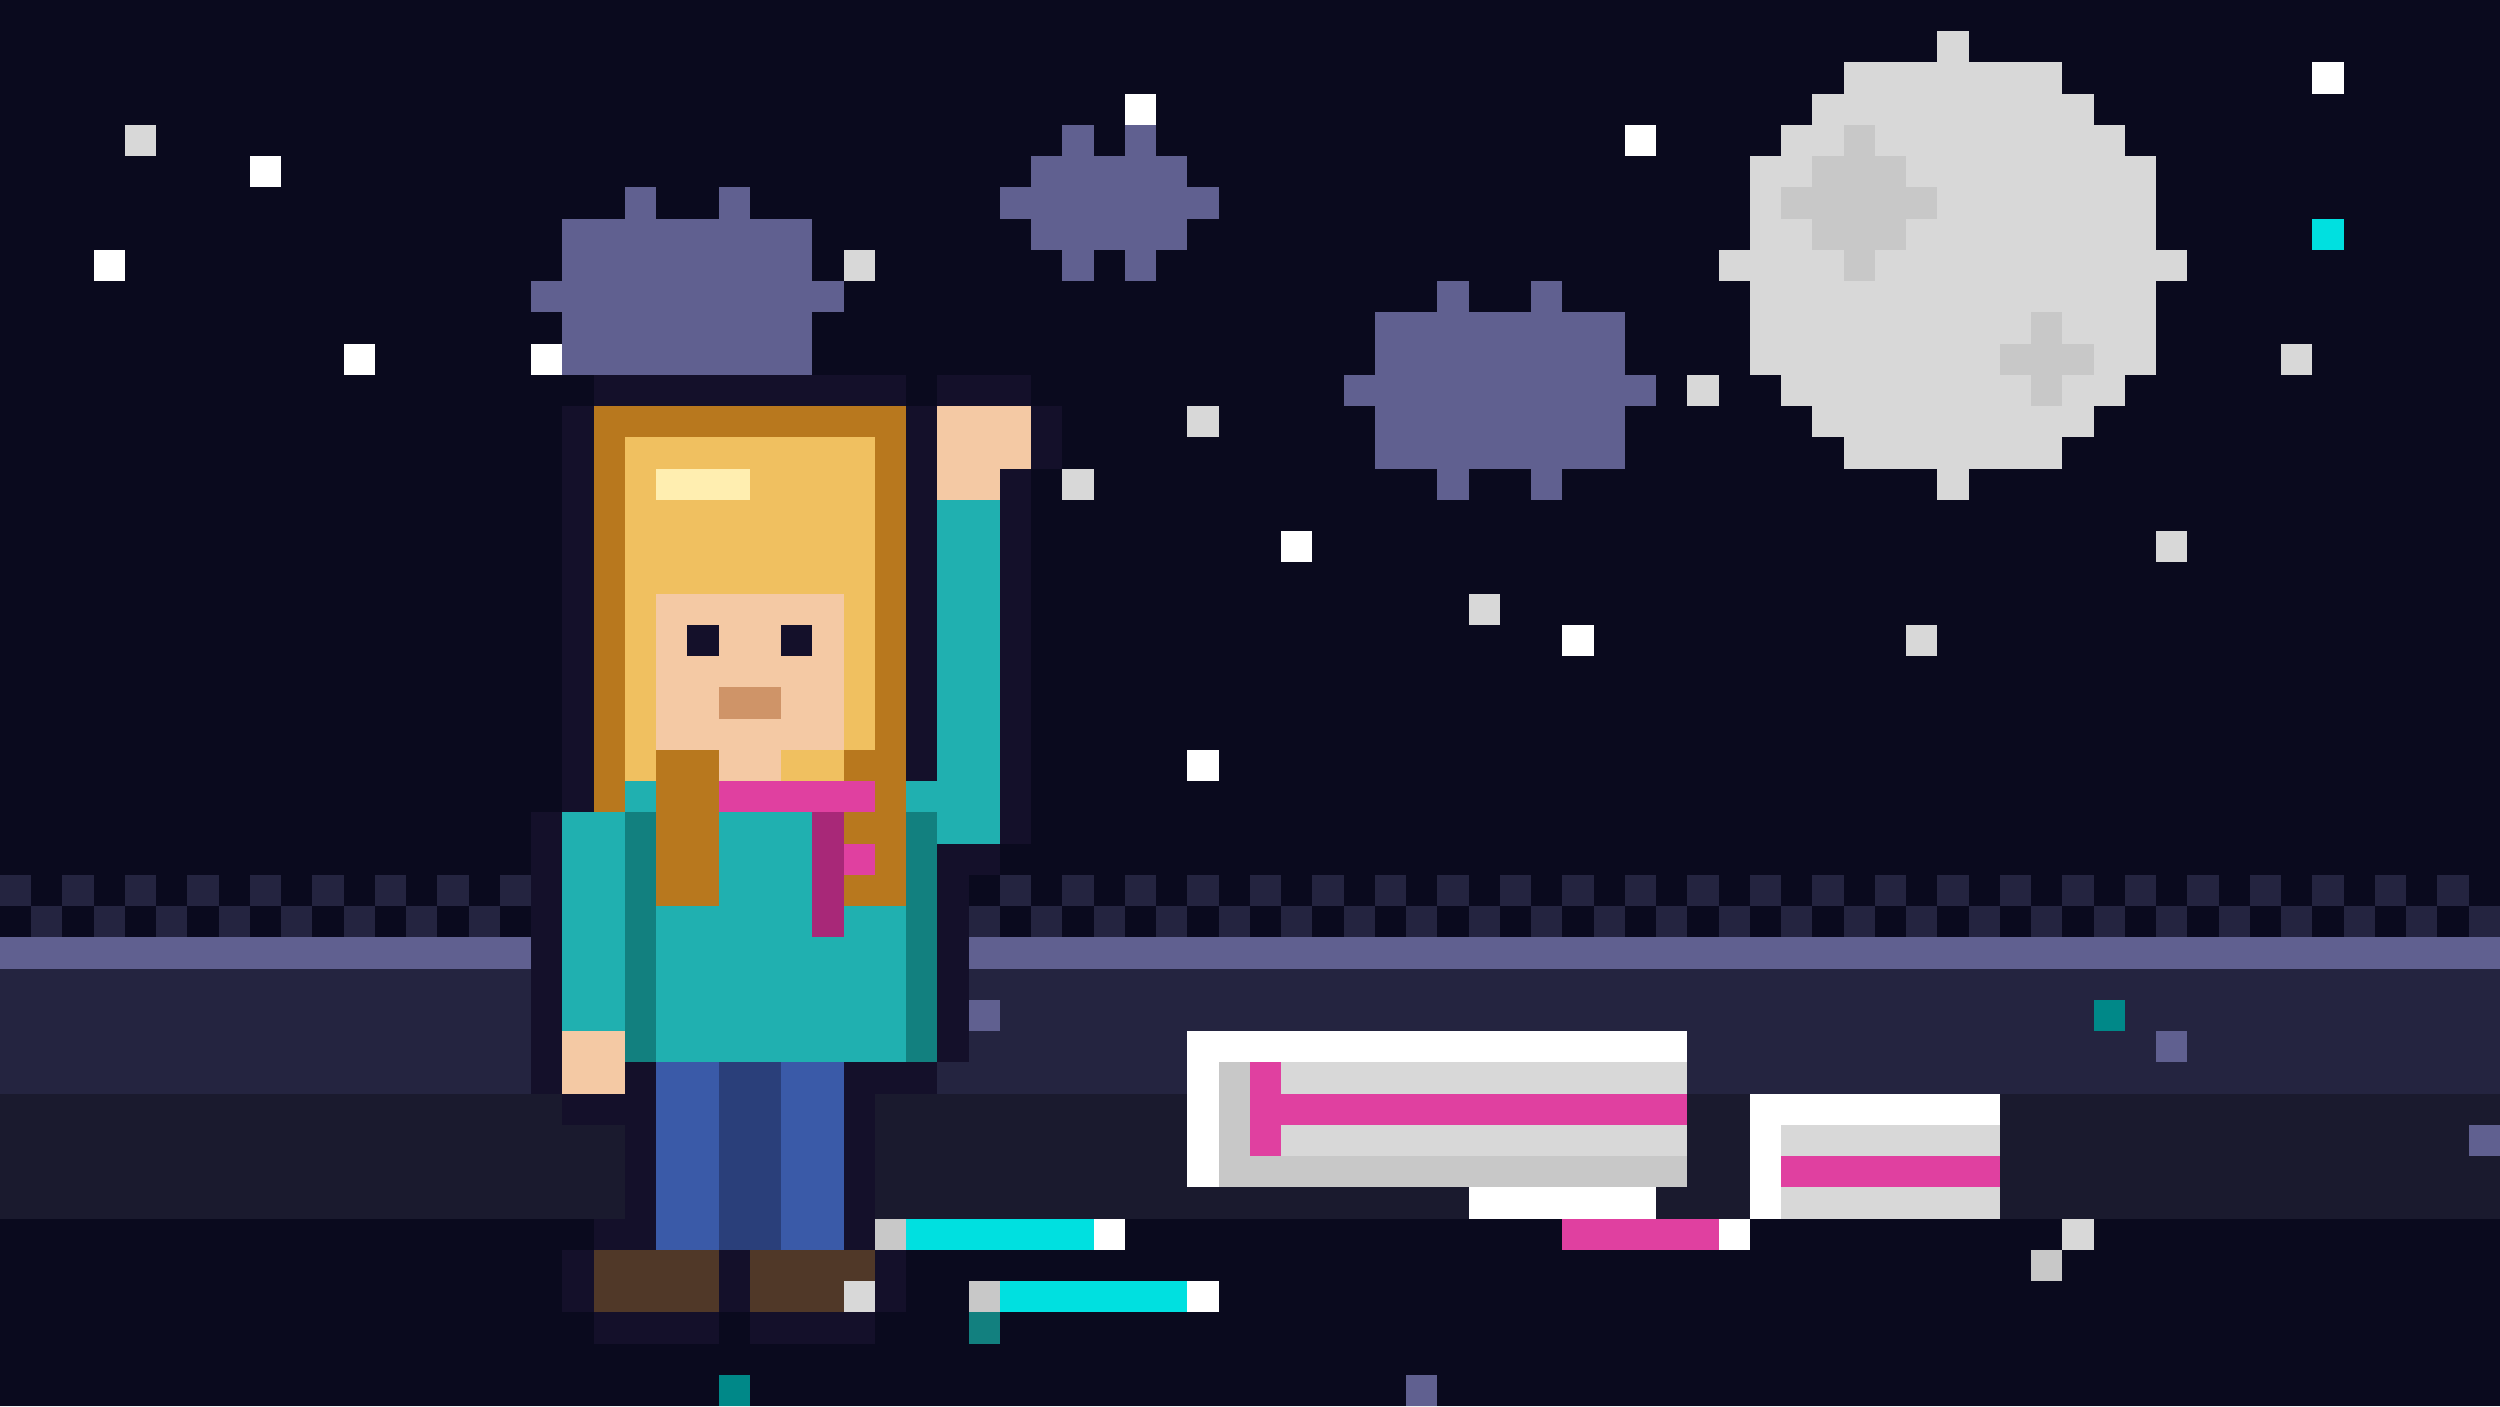
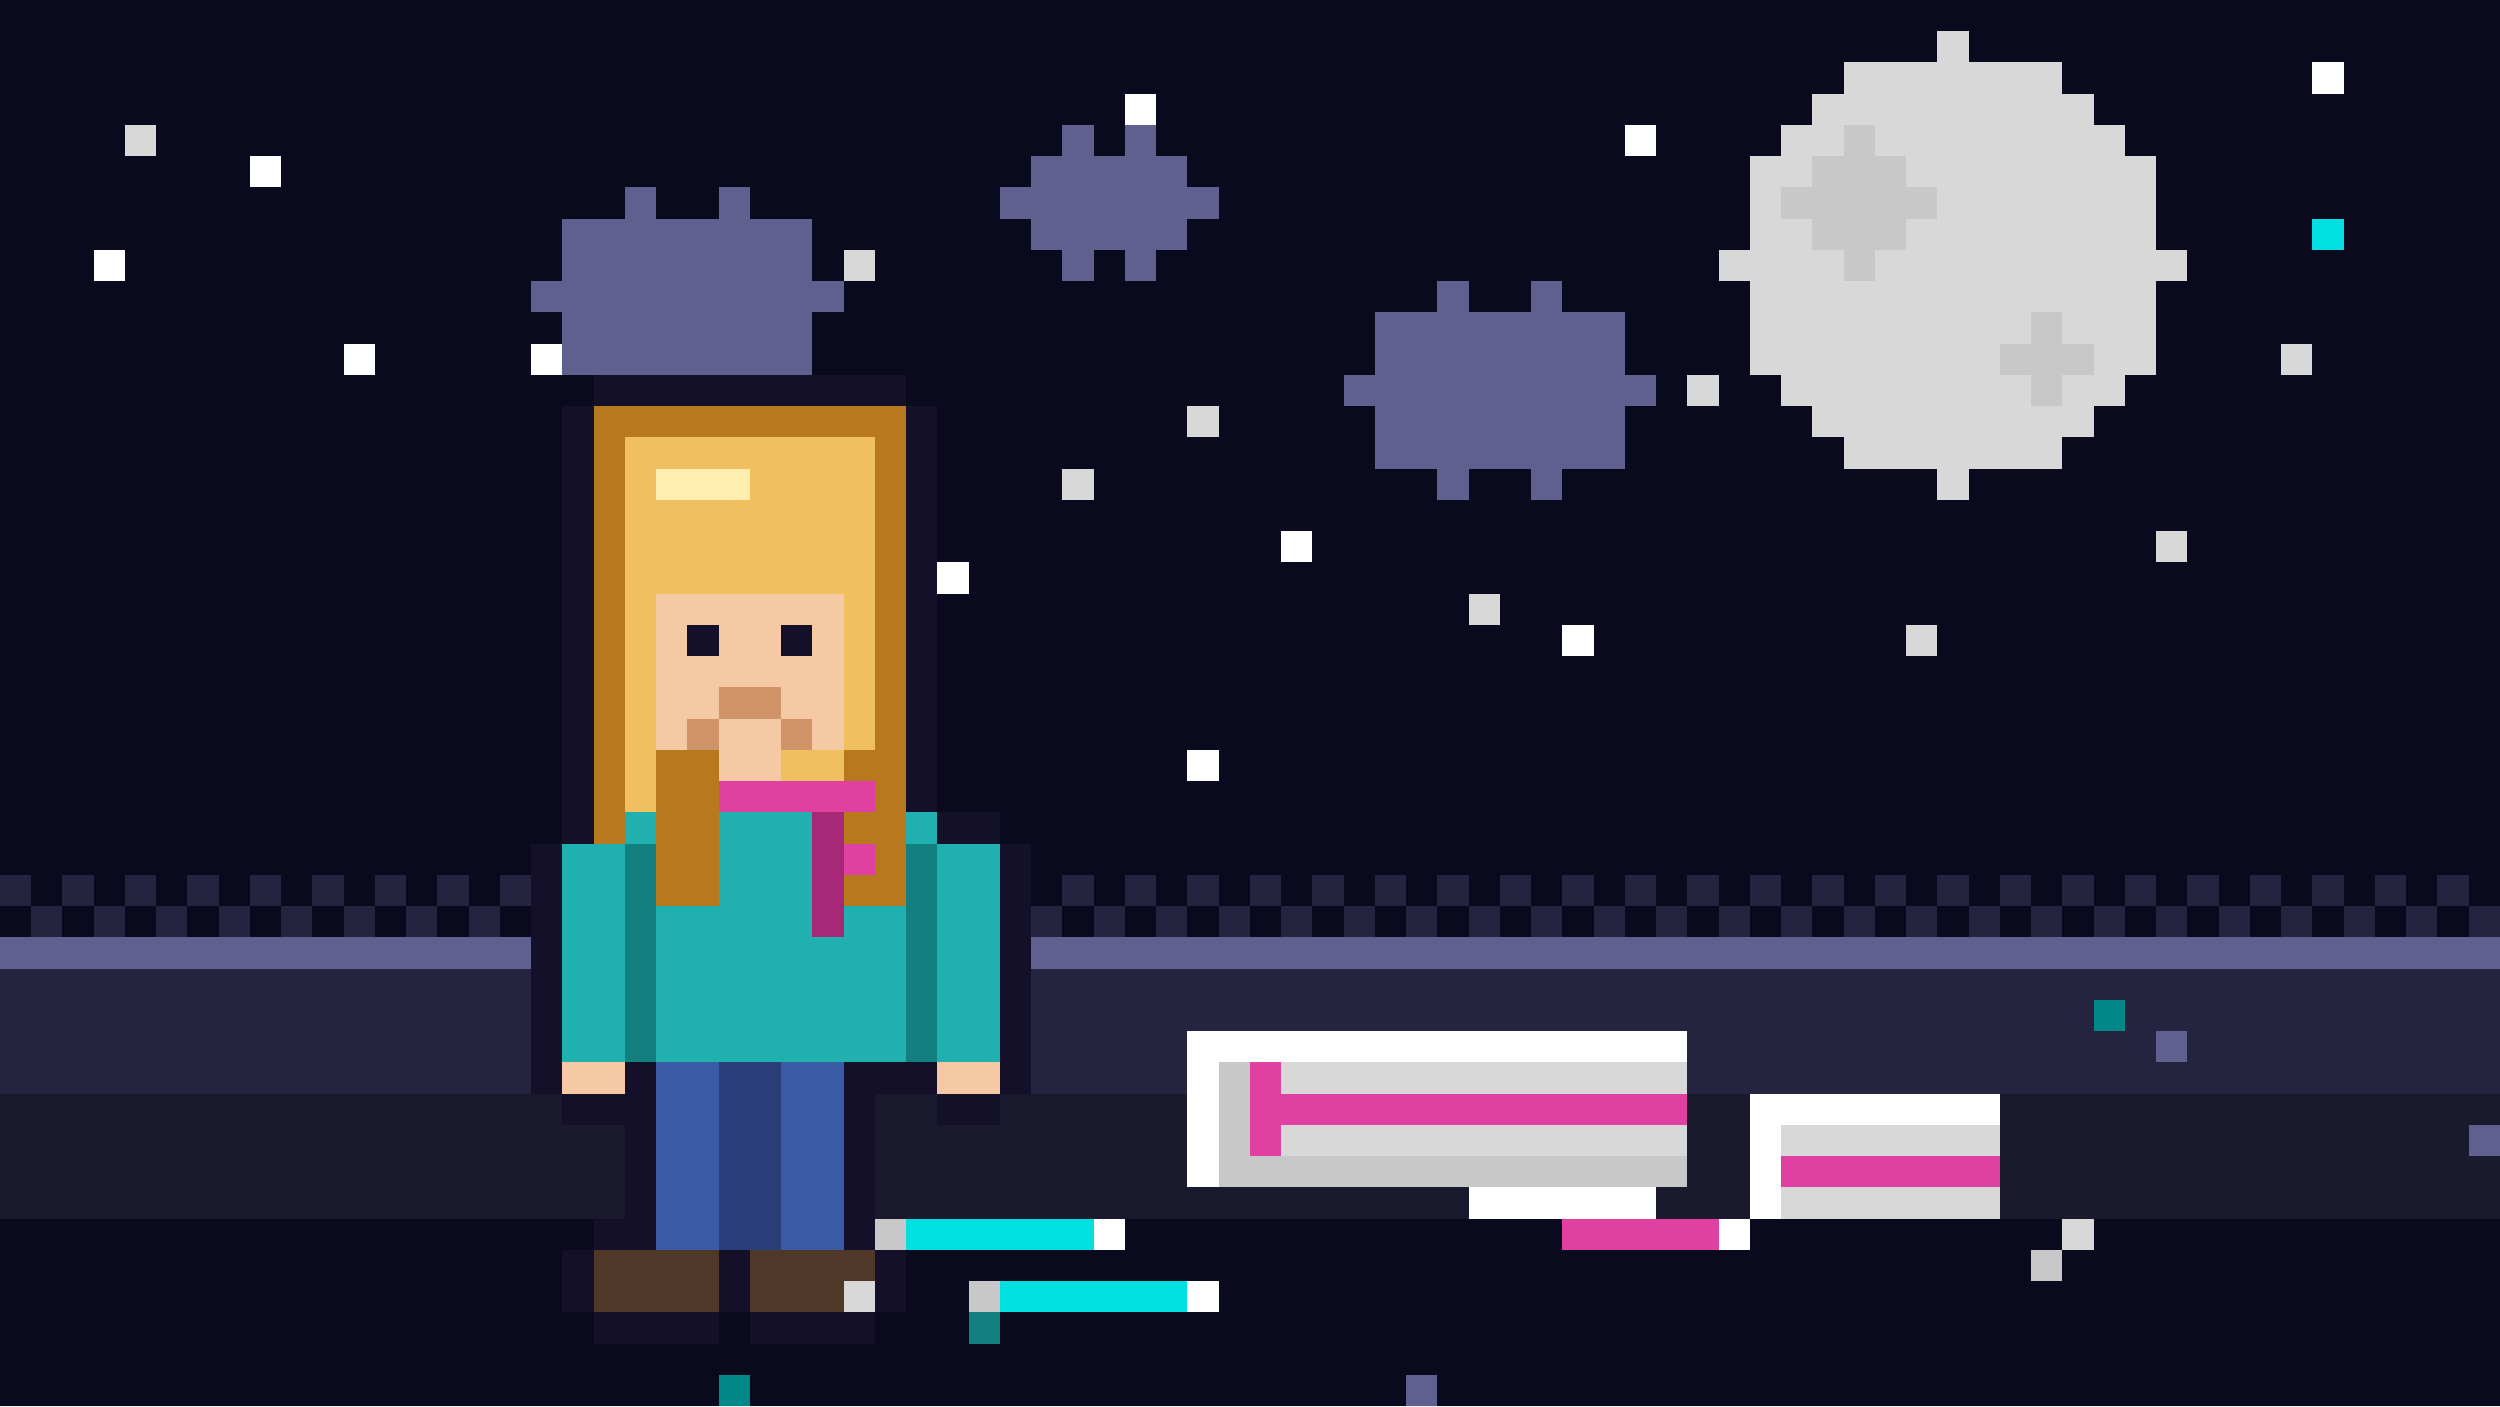
- <svg xmlns="http://www.w3.org/2000/svg" viewBox="0 0 640 360" width="640" height="360" shape-rendering="crispEdges" role="img" aria-label="Pixel art: Amanda alone on the road under a cold moon">
+ <svg xmlns="http://www.w3.org/2000/svg" viewBox="0 0 640 360" width="640" height="360" shape-rendering="crispEdges" role="img" aria-label="Pixel art: Amanda with her arms down beside the dropped birthday cake, on a cold moonlit road">
  <rect width="640" height="360" fill="#0a0a1e" />
  <path fill="#008888" d="M536 256h8v8h-8zM184 352h8v8h-8z" />
  <path fill="#2a3f7a" d="M184 272h16v8h-16zM184 280h16v8h-16zM184 288h16v8h-16zM184 296h16v8h-16zM184 304h16v8h-16zM184 312h16v8h-16z" />
-   <path fill="#b8781e" d="M152 104h80v8h-80zM152 112h8v8h-8zM224 112h8v8h-8zM152 120h8v8h-8zM224 120h8v8h-8zM152 128h8v8h-8zM224 128h8v8h-8zM152 136h8v8h-8zM224 136h8v8h-8zM152 144h8v8h-8zM224 144h8v8h-8zM152 152h8v8h-8zM224 152h8v8h-8zM152 160h8v8h-8zM224 160h8v8h-8zM152 168h8v8h-8zM224 168h8v8h-8zM152 176h8v8h-8zM224 176h8v8h-8zM152 184h8v8h-8zM224 184h8v8h-8zM152 192h8v8h-8zM168 192h16v8h-16zM216 192h16v8h-16zM152 200h8v8h-8zM168 200h16v8h-16zM224 200h8v8h-8zM168 208h16v8h-16zM216 208h16v8h-16zM168 216h16v8h-16zM224 216h8v8h-8zM168 224h16v8h-16zM216 224h16v8h-16z" />
+   <path fill="#b8781e" d="M152 104h80v8h-80zM152 112h8v8h-8zM224 112h8v8h-8zM152 120h8v8h-8zM224 120h8v8h-8zM152 128h8v8h-8zM224 128h8v8h-8zM152 136h8v8h-8zM224 136h8v8h-8zM152 144h8v8h-8zM224 144h8v8h-8zM152 152h8v8h-8zM224 152h8v8h-8zM152 160h8v8h-8zM224 160h8v8h-8zM152 168h8v8h-8zM224 168h8v8h-8zM152 176h8v8h-8zM224 176h8v8h-8zM152 184h8v8h-8zM224 184h8v8h-8zM152 192h8v8h-8zM168 192h16v8h-16zM216 192h16v8h-16zM152 200h8v8h-8zM168 200h16v8h-16zM224 200h8v8h-8zM152 208h8v8h-8zM168 208h16v8h-16zM216 208h16v8h-16zM168 216h16v8h-16zM224 216h8v8h-8zM168 224h16v8h-16zM216 224h16v8h-16z" />
  <path fill="#ffeeb0" d="M168 120h24v8h-24z" />
  <path fill="#a82878" d="M208 208h8v8h-8zM208 216h8v8h-8zM208 224h8v8h-8zM208 232h8v8h-8z" />
-   <path fill="#242440" d="M0 224h8v8h-8zM16 224h8v8h-8zM32 224h8v8h-8zM48 224h8v8h-8zM64 224h8v8h-8zM80 224h8v8h-8zM96 224h8v8h-8zM112 224h8v8h-8zM128 224h8v8h-8zM256 224h8v8h-8zM272 224h8v8h-8zM288 224h8v8h-8zM304 224h8v8h-8zM320 224h8v8h-8zM336 224h8v8h-8zM352 224h8v8h-8zM368 224h8v8h-8zM384 224h8v8h-8zM400 224h8v8h-8zM416 224h8v8h-8zM432 224h8v8h-8zM448 224h8v8h-8zM464 224h8v8h-8zM480 224h8v8h-8zM496 224h8v8h-8zM512 224h8v8h-8zM528 224h8v8h-8zM544 224h8v8h-8zM560 224h8v8h-8zM576 224h8v8h-8zM592 224h8v8h-8zM608 224h8v8h-8zM624 224h8v8h-8zM8 232h8v8h-8zM24 232h8v8h-8zM40 232h8v8h-8zM56 232h8v8h-8zM72 232h8v8h-8zM88 232h8v8h-8zM104 232h8v8h-8zM120 232h8v8h-8zM248 232h8v8h-8zM264 232h8v8h-8zM280 232h8v8h-8zM296 232h8v8h-8zM312 232h8v8h-8zM328 232h8v8h-8zM344 232h8v8h-8zM360 232h8v8h-8zM376 232h8v8h-8zM392 232h8v8h-8zM408 232h8v8h-8zM424 232h8v8h-8zM440 232h8v8h-8zM456 232h8v8h-8zM472 232h8v8h-8zM488 232h8v8h-8zM504 232h8v8h-8zM520 232h8v8h-8zM536 232h8v8h-8zM552 232h8v8h-8zM568 232h8v8h-8zM584 232h8v8h-8zM600 232h8v8h-8zM616 232h8v8h-8zM632 232h8v8h-8zM0 248h136v8h-136zM248 248h392v8h-392zM0 256h136v8h-136zM256 256h280v8h-280zM544 256h96v8h-96zM0 264h136v8h-136zM248 264h56v8h-56zM432 264h120v8h-120zM560 264h80v8h-80zM0 272h136v8h-136zM240 272h64v8h-64zM432 272h208v8h-208z" />
-   <path fill="#cf9468" d="M184 176h16v8h-16z" />
-   <path fill="#12807f" d="M160 208h8v8h-8zM232 208h8v8h-8zM160 216h8v8h-8zM232 216h8v8h-8zM160 224h8v8h-8zM232 224h8v8h-8zM160 232h8v8h-8zM232 232h8v8h-8zM160 240h8v8h-8zM232 240h8v8h-8zM160 248h8v8h-8zM232 248h8v8h-8zM160 256h8v8h-8zM232 256h8v8h-8zM160 264h8v8h-8zM232 264h8v8h-8zM248 336h8v8h-8z" />
+   <path fill="#242440" d="M0 224h8v8h-8zM16 224h8v8h-8zM32 224h8v8h-8zM48 224h8v8h-8zM64 224h8v8h-8zM80 224h8v8h-8zM96 224h8v8h-8zM112 224h8v8h-8zM128 224h8v8h-8zM272 224h8v8h-8zM288 224h8v8h-8zM304 224h8v8h-8zM320 224h8v8h-8zM336 224h8v8h-8zM352 224h8v8h-8zM368 224h8v8h-8zM384 224h8v8h-8zM400 224h8v8h-8zM416 224h8v8h-8zM432 224h8v8h-8zM448 224h8v8h-8zM464 224h8v8h-8zM480 224h8v8h-8zM496 224h8v8h-8zM512 224h8v8h-8zM528 224h8v8h-8zM544 224h8v8h-8zM560 224h8v8h-8zM576 224h8v8h-8zM592 224h8v8h-8zM608 224h8v8h-8zM624 224h8v8h-8zM8 232h8v8h-8zM24 232h8v8h-8zM40 232h8v8h-8zM56 232h8v8h-8zM72 232h8v8h-8zM88 232h8v8h-8zM104 232h8v8h-8zM120 232h8v8h-8zM264 232h8v8h-8zM280 232h8v8h-8zM296 232h8v8h-8zM312 232h8v8h-8zM328 232h8v8h-8zM344 232h8v8h-8zM360 232h8v8h-8zM376 232h8v8h-8zM392 232h8v8h-8zM408 232h8v8h-8zM424 232h8v8h-8zM440 232h8v8h-8zM456 232h8v8h-8zM472 232h8v8h-8zM488 232h8v8h-8zM504 232h8v8h-8zM520 232h8v8h-8zM536 232h8v8h-8zM552 232h8v8h-8zM568 232h8v8h-8zM584 232h8v8h-8zM600 232h8v8h-8zM616 232h8v8h-8zM632 232h8v8h-8zM0 248h136v8h-136zM264 248h376v8h-376zM0 256h136v8h-136zM264 256h272v8h-272zM544 256h96v8h-96zM0 264h136v8h-136zM264 264h40v8h-40zM432 264h120v8h-120zM560 264h80v8h-80zM0 272h136v8h-136zM264 272h40v8h-40zM432 272h208v8h-208z" />
+   <path fill="#cf9468" d="M184 176h16v8h-16zM176 184h8v8h-8zM200 184h8v8h-8z" />
+   <path fill="#12807f" d="M160 216h8v8h-8zM232 216h8v8h-8zM160 224h8v8h-8zM232 224h8v8h-8zM160 232h8v8h-8zM232 232h8v8h-8zM160 240h8v8h-8zM232 240h8v8h-8zM160 248h8v8h-8zM232 248h8v8h-8zM160 256h8v8h-8zM232 256h8v8h-8zM160 264h8v8h-8zM232 264h8v8h-8zM248 336h8v8h-8z" />
  <path fill="#503828" d="M152 320h32v8h-32zM192 320h32v8h-32zM152 328h32v8h-32zM192 328h24v8h-24z" />
  <path fill="#00e0e0" d="M592 56h8v8h-8zM232 312h48v8h-48zM256 328h48v8h-48z" />
  <path fill="#3a5aa8" d="M168 272h16v8h-16zM200 272h16v8h-16zM168 280h16v8h-16zM200 280h16v8h-16zM168 288h16v8h-16zM200 288h16v8h-16zM168 296h16v8h-16zM200 296h16v8h-16zM168 304h16v8h-16zM200 304h16v8h-16zM168 312h16v8h-16zM200 312h16v8h-16z" />
  <path fill="#14102a" d="M176 160h8v8h-8zM200 160h8v8h-8z" />
-   <path fill="#606090" d="M272 32h8v8h-8zM288 32h8v8h-8zM264 40h40v8h-40zM160 48h8v8h-8zM184 48h8v8h-8zM256 48h56v8h-56zM144 56h64v8h-64zM264 56h40v8h-40zM144 64h64v8h-64zM272 64h8v8h-8zM288 64h8v8h-8zM136 72h80v8h-80zM368 72h8v8h-8zM392 72h8v8h-8zM144 80h64v8h-64zM352 80h64v8h-64zM144 88h64v8h-64zM352 88h64v8h-64zM344 96h80v8h-80zM352 104h64v8h-64zM352 112h64v8h-64zM368 120h8v8h-8zM392 120h8v8h-8zM0 240h136v8h-136zM248 240h392v8h-392zM248 256h8v8h-8zM552 264h8v8h-8zM632 288h8v8h-8zM360 352h8v8h-8z" />
+   <path fill="#606090" d="M272 32h8v8h-8zM288 32h8v8h-8zM264 40h40v8h-40zM160 48h8v8h-8zM184 48h8v8h-8zM256 48h56v8h-56zM144 56h64v8h-64zM264 56h40v8h-40zM144 64h64v8h-64zM272 64h8v8h-8zM288 64h8v8h-8zM136 72h80v8h-80zM368 72h8v8h-8zM392 72h8v8h-8zM144 80h64v8h-64zM352 80h64v8h-64zM144 88h64v8h-64zM352 88h64v8h-64zM344 96h80v8h-80zM352 104h64v8h-64zM352 112h64v8h-64zM368 120h8v8h-8zM392 120h8v8h-8zM0 240h136v8h-136zM264 240h376v8h-376zM552 264h8v8h-8zM632 288h8v8h-8zM360 352h8v8h-8z" />
  <path fill="#d8d8d8" d="M496 8h8v8h-8zM472 16h56v8h-56zM464 24h72v8h-72zM32 32h8v8h-8zM456 32h16v8h-16zM480 32h64v8h-64zM448 40h16v8h-16zM488 40h64v8h-64zM448 48h8v8h-8zM496 48h56v8h-56zM448 56h16v8h-16zM488 56h64v8h-64zM216 64h8v8h-8zM440 64h32v8h-32zM480 64h80v8h-80zM448 72h104v8h-104zM448 80h72v8h-72zM528 80h24v8h-24zM448 88h64v8h-64zM536 88h16v8h-16zM584 88h8v8h-8zM432 96h8v8h-8zM456 96h64v8h-64zM528 96h16v8h-16zM304 104h8v8h-8zM464 104h72v8h-72zM472 112h56v8h-56zM272 120h8v8h-8zM496 120h8v8h-8zM552 136h8v8h-8zM376 152h8v8h-8zM488 160h8v8h-8zM328 272h104v8h-104zM328 288h104v8h-104zM456 288h56v8h-56zM456 304h56v8h-56zM528 312h8v8h-8zM216 328h8v8h-8z" />
-   <path fill="#f0c060" d="M160 112h64v8h-64zM160 120h8v8h-8zM192 120h32v8h-32zM160 128h64v8h-64zM160 136h64v8h-64zM160 144h64v8h-64zM160 152h8v8h-8zM216 152h8v8h-8zM160 160h8v8h-8zM216 160h8v8h-8zM160 168h8v8h-8zM216 168h8v8h-8zM160 176h8v8h-8zM216 176h8v8h-8zM160 184h8v8h-8zM216 184h8v8h-8zM160 192h8v8h-8zM200 192h16v8h-16z" />
+   <path fill="#f0c060" d="M160 112h64v8h-64zM160 120h8v8h-8zM192 120h32v8h-32zM160 128h64v8h-64zM160 136h64v8h-64zM160 144h64v8h-64zM160 152h8v8h-8zM216 152h8v8h-8zM160 160h8v8h-8zM216 160h8v8h-8zM160 168h8v8h-8zM216 168h8v8h-8zM160 176h8v8h-8zM216 176h8v8h-8zM160 184h8v8h-8zM216 184h8v8h-8zM160 192h8v8h-8zM200 192h16v8h-16zM160 200h8v8h-8z" />
  <path fill="#c8c8c8" d="M472 32h8v8h-8zM464 40h24v8h-24zM456 48h40v8h-40zM464 56h24v8h-24zM472 64h8v8h-8zM520 80h8v8h-8zM512 88h24v8h-24zM520 96h8v8h-8zM312 272h8v8h-8zM312 280h8v8h-8zM312 288h8v8h-8zM312 296h120v8h-120zM224 312h8v8h-8zM520 320h8v8h-8zM248 328h8v8h-8z" />
  <path fill="#e040a0" d="M184 200h40v8h-40zM216 216h8v8h-8zM320 272h8v8h-8zM320 280h112v8h-112zM320 288h8v8h-8zM456 296h56v8h-56zM400 312h40v8h-40z" />
-   <path fill="#1a1a2e" d="M0 280h144v8h-144zM224 280h80v8h-80zM432 280h16v8h-16zM512 280h128v8h-128zM0 288h160v8h-160zM224 288h80v8h-80zM432 288h16v8h-16zM512 288h120v8h-120zM0 296h160v8h-160zM224 296h80v8h-80zM432 296h16v8h-16zM512 296h128v8h-128zM0 304h160v8h-160zM224 304h152v8h-152zM424 304h24v8h-24zM512 304h128v8h-128z" />
-   <path fill="#14102a" d="M152 96h80v8h-80zM240 96h24v8h-24zM144 104h8v8h-8zM232 104h8v8h-8zM264 104h8v8h-8zM144 112h8v8h-8zM232 112h8v8h-8zM264 112h8v8h-8zM144 120h8v8h-8zM232 120h8v8h-8zM256 120h8v8h-8zM144 128h8v8h-8zM232 128h8v8h-8zM256 128h8v8h-8zM144 136h8v8h-8zM232 136h8v8h-8zM256 136h8v8h-8zM144 144h8v8h-8zM232 144h8v8h-8zM256 144h8v8h-8zM144 152h8v8h-8zM232 152h8v8h-8zM256 152h8v8h-8zM144 160h8v8h-8zM232 160h8v8h-8zM256 160h8v8h-8zM144 168h8v8h-8zM232 168h8v8h-8zM256 168h8v8h-8zM144 176h8v8h-8zM232 176h8v8h-8zM256 176h8v8h-8zM144 184h8v8h-8zM232 184h8v8h-8zM256 184h8v8h-8zM144 192h8v8h-8zM232 192h8v8h-8zM256 192h8v8h-8zM144 200h8v8h-8zM256 200h8v8h-8zM136 208h8v8h-8zM256 208h8v8h-8zM136 216h8v8h-8zM240 216h16v8h-16zM136 224h8v8h-8zM240 224h8v8h-8zM136 232h8v8h-8zM240 232h8v8h-8zM136 240h8v8h-8zM240 240h8v8h-8zM136 248h8v8h-8zM240 248h8v8h-8zM136 256h8v8h-8zM240 256h8v8h-8zM136 264h8v8h-8zM240 264h8v8h-8zM136 272h8v8h-8zM160 272h8v8h-8zM216 272h24v8h-24zM144 280h24v8h-24zM216 280h8v8h-8zM160 288h8v8h-8zM216 288h8v8h-8zM160 296h8v8h-8zM216 296h8v8h-8zM160 304h8v8h-8zM216 304h8v8h-8zM152 312h16v8h-16zM216 312h8v8h-8zM144 320h8v8h-8zM184 320h8v8h-8zM224 320h8v8h-8zM144 328h8v8h-8zM184 328h8v8h-8zM224 328h8v8h-8zM152 336h32v8h-32zM192 336h32v8h-32z" />
-   <path fill="#f4c9a4" d="M240 104h24v8h-24zM240 112h24v8h-24zM240 120h16v8h-16zM168 152h48v8h-48zM168 160h8v8h-8zM184 160h16v8h-16zM208 160h8v8h-8zM168 168h48v8h-48zM168 176h16v8h-16zM200 176h16v8h-16zM168 184h48v8h-48zM184 192h16v8h-16zM144 264h16v8h-16zM144 272h16v8h-16z" />
-   <path fill="#20b0b0" d="M240 128h16v8h-16zM240 136h16v8h-16zM240 144h16v8h-16zM240 152h16v8h-16zM240 160h16v8h-16zM240 168h16v8h-16zM240 176h16v8h-16zM240 184h16v8h-16zM240 192h16v8h-16zM160 200h8v8h-8zM232 200h24v8h-24zM144 208h16v8h-16zM184 208h24v8h-24zM240 208h16v8h-16zM144 216h16v8h-16zM184 216h24v8h-24zM144 224h16v8h-16zM184 224h24v8h-24zM144 232h16v8h-16zM168 232h40v8h-40zM216 232h16v8h-16zM144 240h16v8h-16zM168 240h64v8h-64zM144 248h16v8h-16zM168 248h64v8h-64zM144 256h16v8h-16zM168 256h64v8h-64zM168 264h64v8h-64z" />
-   <path fill="#0a0a1e" d="M0 0h640v8h-640zM0 8h496v8h-496zM504 8h136v8h-136zM0 16h472v8h-472zM528 16h64v8h-64zM600 16h40v8h-40zM0 24h288v8h-288zM296 24h168v8h-168zM536 24h104v8h-104zM0 32h32v8h-32zM40 32h232v8h-232zM280 32h8v8h-8zM296 32h120v8h-120zM424 32h32v8h-32zM544 32h96v8h-96zM0 40h64v8h-64zM72 40h192v8h-192zM304 40h144v8h-144zM552 40h88v8h-88zM0 48h160v8h-160zM168 48h16v8h-16zM192 48h64v8h-64zM312 48h136v8h-136zM552 48h88v8h-88zM0 56h144v8h-144zM208 56h56v8h-56zM304 56h144v8h-144zM552 56h40v8h-40zM600 56h40v8h-40zM0 64h24v8h-24zM32 64h112v8h-112zM208 64h8v8h-8zM224 64h48v8h-48zM280 64h8v8h-8zM296 64h144v8h-144zM560 64h80v8h-80zM0 72h136v8h-136zM216 72h152v8h-152zM376 72h16v8h-16zM400 72h48v8h-48zM552 72h88v8h-88zM0 80h144v8h-144zM208 80h144v8h-144zM416 80h32v8h-32zM552 80h88v8h-88zM0 88h88v8h-88zM96 88h40v8h-40zM208 88h144v8h-144zM416 88h32v8h-32zM552 88h32v8h-32zM592 88h48v8h-48zM0 96h152v8h-152zM232 96h8v8h-8zM264 96h80v8h-80zM424 96h8v8h-8zM440 96h16v8h-16zM544 96h96v8h-96zM0 104h144v8h-144zM272 104h32v8h-32zM312 104h40v8h-40zM416 104h48v8h-48zM536 104h104v8h-104zM0 112h144v8h-144zM272 112h80v8h-80zM416 112h56v8h-56zM528 112h112v8h-112zM0 120h144v8h-144zM264 120h8v8h-8zM280 120h88v8h-88zM376 120h16v8h-16zM400 120h96v8h-96zM504 120h136v8h-136zM0 128h144v8h-144zM264 128h376v8h-376zM0 136h144v8h-144zM264 136h64v8h-64zM336 136h216v8h-216zM560 136h80v8h-80zM0 144h144v8h-144zM264 144h376v8h-376zM0 152h144v8h-144zM264 152h112v8h-112zM384 152h256v8h-256zM0 160h144v8h-144zM264 160h136v8h-136zM408 160h80v8h-80zM496 160h144v8h-144zM0 168h144v8h-144zM264 168h376v8h-376zM0 176h144v8h-144zM264 176h376v8h-376zM0 184h144v8h-144zM264 184h376v8h-376zM0 192h144v8h-144zM264 192h40v8h-40zM312 192h328v8h-328zM0 200h144v8h-144zM264 200h376v8h-376zM0 208h136v8h-136zM264 208h376v8h-376zM0 216h136v8h-136zM256 216h384v8h-384zM8 224h8v8h-8zM24 224h8v8h-8zM40 224h8v8h-8zM56 224h8v8h-8zM72 224h8v8h-8zM88 224h8v8h-8zM104 224h8v8h-8zM120 224h8v8h-8zM248 224h8v8h-8zM264 224h8v8h-8zM280 224h8v8h-8zM296 224h8v8h-8zM312 224h8v8h-8zM328 224h8v8h-8zM344 224h8v8h-8zM360 224h8v8h-8zM376 224h8v8h-8zM392 224h8v8h-8zM408 224h8v8h-8zM424 224h8v8h-8zM440 224h8v8h-8zM456 224h8v8h-8zM472 224h8v8h-8zM488 224h8v8h-8zM504 224h8v8h-8zM520 224h8v8h-8zM536 224h8v8h-8zM552 224h8v8h-8zM568 224h8v8h-8zM584 224h8v8h-8zM600 224h8v8h-8zM616 224h8v8h-8zM632 224h8v8h-8zM0 232h8v8h-8zM16 232h8v8h-8zM32 232h8v8h-8zM48 232h8v8h-8zM64 232h8v8h-8zM80 232h8v8h-8zM96 232h8v8h-8zM112 232h8v8h-8zM128 232h8v8h-8zM256 232h8v8h-8zM272 232h8v8h-8zM288 232h8v8h-8zM304 232h8v8h-8zM320 232h8v8h-8zM336 232h8v8h-8zM352 232h8v8h-8zM368 232h8v8h-8zM384 232h8v8h-8zM400 232h8v8h-8zM416 232h8v8h-8zM432 232h8v8h-8zM448 232h8v8h-8zM464 232h8v8h-8zM480 232h8v8h-8zM496 232h8v8h-8zM512 232h8v8h-8zM528 232h8v8h-8zM544 232h8v8h-8zM560 232h8v8h-8zM576 232h8v8h-8zM592 232h8v8h-8zM608 232h8v8h-8zM624 232h8v8h-8zM0 312h152v8h-152zM288 312h112v8h-112zM448 312h80v8h-80zM536 312h104v8h-104zM0 320h144v8h-144zM232 320h288v8h-288zM528 320h112v8h-112zM0 328h144v8h-144zM232 328h16v8h-16zM312 328h328v8h-328zM0 336h152v8h-152zM184 336h8v8h-8zM224 336h24v8h-24zM256 336h384v8h-384zM0 344h640v8h-640zM0 352h184v8h-184zM192 352h168v8h-168zM368 352h272v8h-272z" />
-   <path fill="#ffffff" d="M592 16h8v8h-8zM288 24h8v8h-8zM416 32h8v8h-8zM64 40h8v8h-8zM24 64h8v8h-8zM88 88h8v8h-8zM136 88h8v8h-8zM328 136h8v8h-8zM400 160h8v8h-8zM304 192h8v8h-8zM304 264h128v8h-128zM304 272h8v8h-8zM304 280h8v8h-8zM448 280h64v8h-64zM304 288h8v8h-8zM448 288h8v8h-8zM304 296h8v8h-8zM448 296h8v8h-8zM376 304h48v8h-48zM448 304h8v8h-8zM280 312h8v8h-8zM440 312h8v8h-8zM304 328h8v8h-8z" />
+   <path fill="#1a1a2e" d="M0 280h144v8h-144zM224 280h16v8h-16zM256 280h48v8h-48zM432 280h16v8h-16zM512 280h128v8h-128zM0 288h160v8h-160zM224 288h80v8h-80zM432 288h16v8h-16zM512 288h120v8h-120zM0 296h160v8h-160zM224 296h80v8h-80zM432 296h16v8h-16zM512 296h128v8h-128zM0 304h160v8h-160zM224 304h152v8h-152zM424 304h24v8h-24zM512 304h128v8h-128z" />
+   <path fill="#14102a" d="M152 96h80v8h-80zM144 104h8v8h-8zM232 104h8v8h-8zM144 112h8v8h-8zM232 112h8v8h-8zM144 120h8v8h-8zM232 120h8v8h-8zM144 128h8v8h-8zM232 128h8v8h-8zM144 136h8v8h-8zM232 136h8v8h-8zM144 144h8v8h-8zM232 144h8v8h-8zM144 152h8v8h-8zM232 152h8v8h-8zM144 160h8v8h-8zM232 160h8v8h-8zM144 168h8v8h-8zM232 168h8v8h-8zM144 176h8v8h-8zM232 176h8v8h-8zM144 184h8v8h-8zM232 184h8v8h-8zM144 192h8v8h-8zM232 192h8v8h-8zM144 200h8v8h-8zM232 200h8v8h-8zM144 208h8v8h-8zM240 208h16v8h-16zM136 216h8v8h-8zM256 216h8v8h-8zM136 224h8v8h-8zM256 224h8v8h-8zM136 232h8v8h-8zM256 232h8v8h-8zM136 240h8v8h-8zM256 240h8v8h-8zM136 248h8v8h-8zM256 248h8v8h-8zM136 256h8v8h-8zM256 256h8v8h-8zM136 264h8v8h-8zM256 264h8v8h-8zM136 272h8v8h-8zM160 272h8v8h-8zM216 272h24v8h-24zM256 272h8v8h-8zM144 280h24v8h-24zM216 280h8v8h-8zM240 280h16v8h-16zM160 288h8v8h-8zM216 288h8v8h-8zM160 296h8v8h-8zM216 296h8v8h-8zM160 304h8v8h-8zM216 304h8v8h-8zM152 312h16v8h-16zM216 312h8v8h-8zM144 320h8v8h-8zM184 320h8v8h-8zM224 320h8v8h-8zM144 328h8v8h-8zM184 328h8v8h-8zM224 328h8v8h-8zM152 336h32v8h-32zM192 336h32v8h-32z" />
+   <path fill="#f4c9a4" d="M168 152h48v8h-48zM168 160h8v8h-8zM184 160h16v8h-16zM208 160h8v8h-8zM168 168h48v8h-48zM168 176h16v8h-16zM200 176h16v8h-16zM168 184h8v8h-8zM184 184h16v8h-16zM208 184h8v8h-8zM184 192h16v8h-16zM144 272h16v8h-16zM240 272h16v8h-16z" />
+   <path fill="#20b0b0" d="M160 208h8v8h-8zM184 208h24v8h-24zM232 208h8v8h-8zM144 216h16v8h-16zM184 216h24v8h-24zM240 216h16v8h-16zM144 224h16v8h-16zM184 224h24v8h-24zM240 224h16v8h-16zM144 232h16v8h-16zM168 232h40v8h-40zM216 232h16v8h-16zM240 232h16v8h-16zM144 240h16v8h-16zM168 240h64v8h-64zM240 240h16v8h-16zM144 248h16v8h-16zM168 248h64v8h-64zM240 248h16v8h-16zM144 256h16v8h-16zM168 256h64v8h-64zM240 256h16v8h-16zM144 264h16v8h-16zM168 264h64v8h-64zM240 264h16v8h-16z" />
+   <path fill="#0a0a1e" d="M0 0h640v8h-640zM0 8h496v8h-496zM504 8h136v8h-136zM0 16h472v8h-472zM528 16h64v8h-64zM600 16h40v8h-40zM0 24h288v8h-288zM296 24h168v8h-168zM536 24h104v8h-104zM0 32h32v8h-32zM40 32h232v8h-232zM280 32h8v8h-8zM296 32h120v8h-120zM424 32h32v8h-32zM544 32h96v8h-96zM0 40h64v8h-64zM72 40h192v8h-192zM304 40h144v8h-144zM552 40h88v8h-88zM0 48h160v8h-160zM168 48h16v8h-16zM192 48h64v8h-64zM312 48h136v8h-136zM552 48h88v8h-88zM0 56h144v8h-144zM208 56h56v8h-56zM304 56h144v8h-144zM552 56h40v8h-40zM600 56h40v8h-40zM0 64h24v8h-24zM32 64h112v8h-112zM208 64h8v8h-8zM224 64h48v8h-48zM280 64h8v8h-8zM296 64h144v8h-144zM560 64h80v8h-80zM0 72h136v8h-136zM216 72h152v8h-152zM376 72h16v8h-16zM400 72h48v8h-48zM552 72h88v8h-88zM0 80h144v8h-144zM208 80h144v8h-144zM416 80h32v8h-32zM552 80h88v8h-88zM0 88h88v8h-88zM96 88h40v8h-40zM208 88h144v8h-144zM416 88h32v8h-32zM552 88h32v8h-32zM592 88h48v8h-48zM0 96h152v8h-152zM232 96h112v8h-112zM424 96h8v8h-8zM440 96h16v8h-16zM544 96h96v8h-96zM0 104h144v8h-144zM240 104h64v8h-64zM312 104h40v8h-40zM416 104h48v8h-48zM536 104h104v8h-104zM0 112h144v8h-144zM240 112h112v8h-112zM416 112h56v8h-56zM528 112h112v8h-112zM0 120h144v8h-144zM240 120h32v8h-32zM280 120h88v8h-88zM376 120h16v8h-16zM400 120h96v8h-96zM504 120h136v8h-136zM0 128h144v8h-144zM240 128h400v8h-400zM0 136h144v8h-144zM240 136h88v8h-88zM336 136h216v8h-216zM560 136h80v8h-80zM0 144h144v8h-144zM248 144h392v8h-392zM0 152h144v8h-144zM240 152h136v8h-136zM384 152h256v8h-256zM0 160h144v8h-144zM240 160h160v8h-160zM408 160h80v8h-80zM496 160h144v8h-144zM0 168h144v8h-144zM240 168h400v8h-400zM0 176h144v8h-144zM240 176h400v8h-400zM0 184h144v8h-144zM240 184h400v8h-400zM0 192h144v8h-144zM240 192h64v8h-64zM312 192h328v8h-328zM0 200h144v8h-144zM240 200h400v8h-400zM0 208h144v8h-144zM256 208h384v8h-384zM0 216h136v8h-136zM264 216h376v8h-376zM8 224h8v8h-8zM24 224h8v8h-8zM40 224h8v8h-8zM56 224h8v8h-8zM72 224h8v8h-8zM88 224h8v8h-8zM104 224h8v8h-8zM120 224h8v8h-8zM264 224h8v8h-8zM280 224h8v8h-8zM296 224h8v8h-8zM312 224h8v8h-8zM328 224h8v8h-8zM344 224h8v8h-8zM360 224h8v8h-8zM376 224h8v8h-8zM392 224h8v8h-8zM408 224h8v8h-8zM424 224h8v8h-8zM440 224h8v8h-8zM456 224h8v8h-8zM472 224h8v8h-8zM488 224h8v8h-8zM504 224h8v8h-8zM520 224h8v8h-8zM536 224h8v8h-8zM552 224h8v8h-8zM568 224h8v8h-8zM584 224h8v8h-8zM600 224h8v8h-8zM616 224h8v8h-8zM632 224h8v8h-8zM0 232h8v8h-8zM16 232h8v8h-8zM32 232h8v8h-8zM48 232h8v8h-8zM64 232h8v8h-8zM80 232h8v8h-8zM96 232h8v8h-8zM112 232h8v8h-8zM128 232h8v8h-8zM272 232h8v8h-8zM288 232h8v8h-8zM304 232h8v8h-8zM320 232h8v8h-8zM336 232h8v8h-8zM352 232h8v8h-8zM368 232h8v8h-8zM384 232h8v8h-8zM400 232h8v8h-8zM416 232h8v8h-8zM432 232h8v8h-8zM448 232h8v8h-8zM464 232h8v8h-8zM480 232h8v8h-8zM496 232h8v8h-8zM512 232h8v8h-8zM528 232h8v8h-8zM544 232h8v8h-8zM560 232h8v8h-8zM576 232h8v8h-8zM592 232h8v8h-8zM608 232h8v8h-8zM624 232h8v8h-8zM0 312h152v8h-152zM288 312h112v8h-112zM448 312h80v8h-80zM536 312h104v8h-104zM0 320h144v8h-144zM232 320h288v8h-288zM528 320h112v8h-112zM0 328h144v8h-144zM232 328h16v8h-16zM312 328h328v8h-328zM0 336h152v8h-152zM184 336h8v8h-8zM224 336h24v8h-24zM256 336h384v8h-384zM0 344h640v8h-640zM0 352h184v8h-184zM192 352h168v8h-168zM368 352h272v8h-272z" />
+   <path fill="#ffffff" d="M592 16h8v8h-8zM288 24h8v8h-8zM416 32h8v8h-8zM64 40h8v8h-8zM24 64h8v8h-8zM88 88h8v8h-8zM136 88h8v8h-8zM328 136h8v8h-8zM240 144h8v8h-8zM400 160h8v8h-8zM304 192h8v8h-8zM304 264h128v8h-128zM304 272h8v8h-8zM304 280h8v8h-8zM448 280h64v8h-64zM304 288h8v8h-8zM448 288h8v8h-8zM304 296h8v8h-8zM448 296h8v8h-8zM376 304h48v8h-48zM448 304h8v8h-8zM280 312h8v8h-8zM440 312h8v8h-8zM304 328h8v8h-8z" />
</svg>
